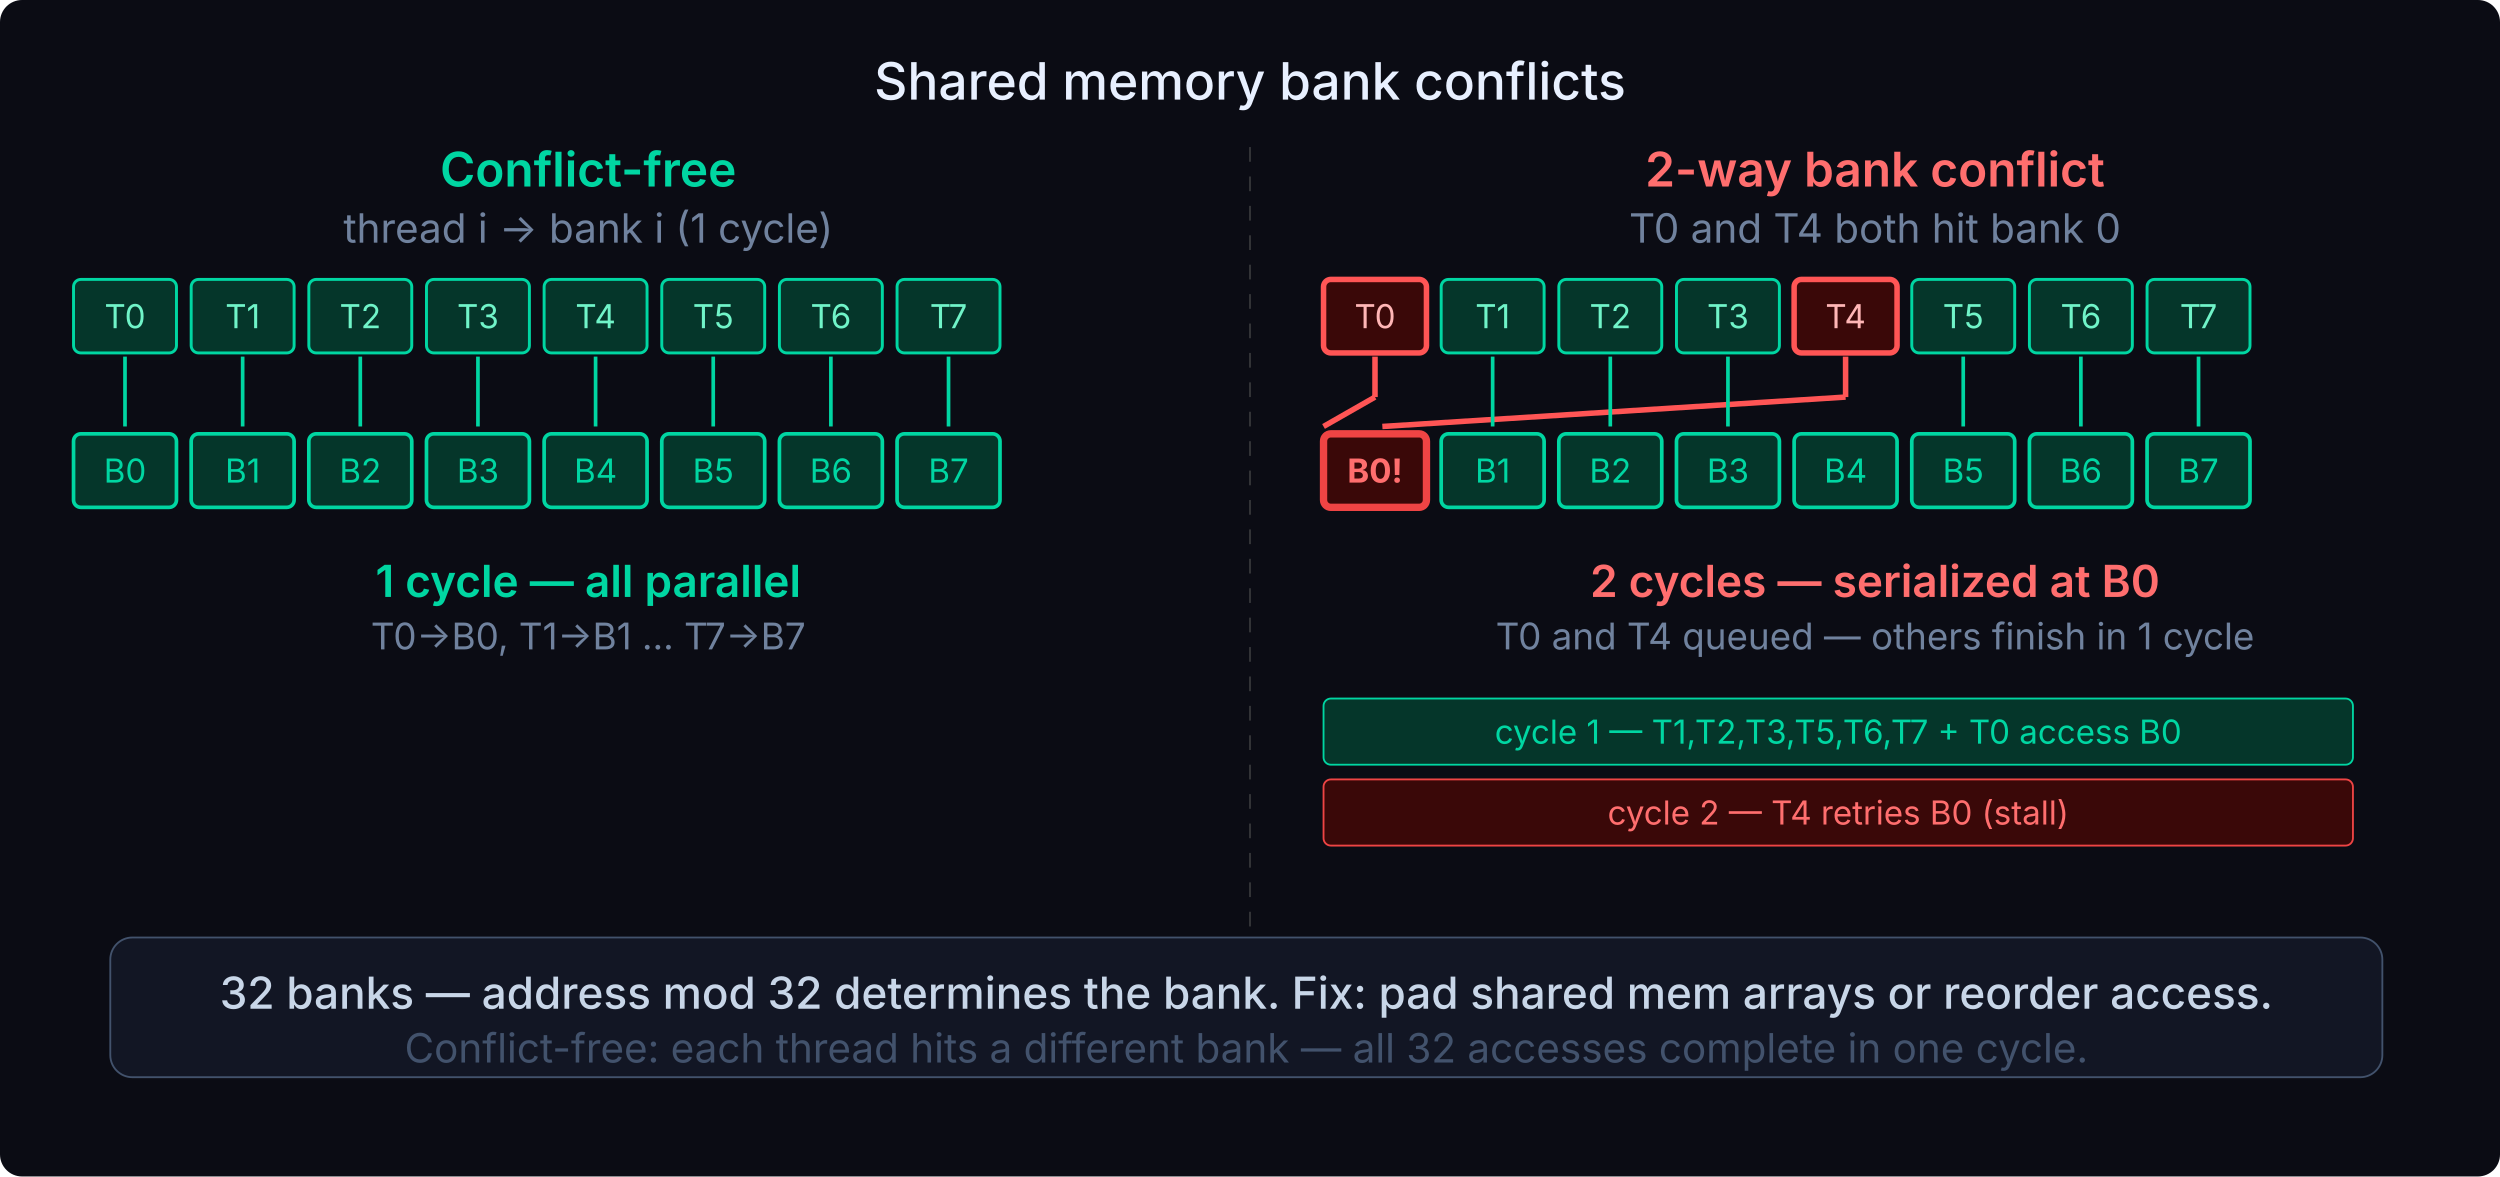
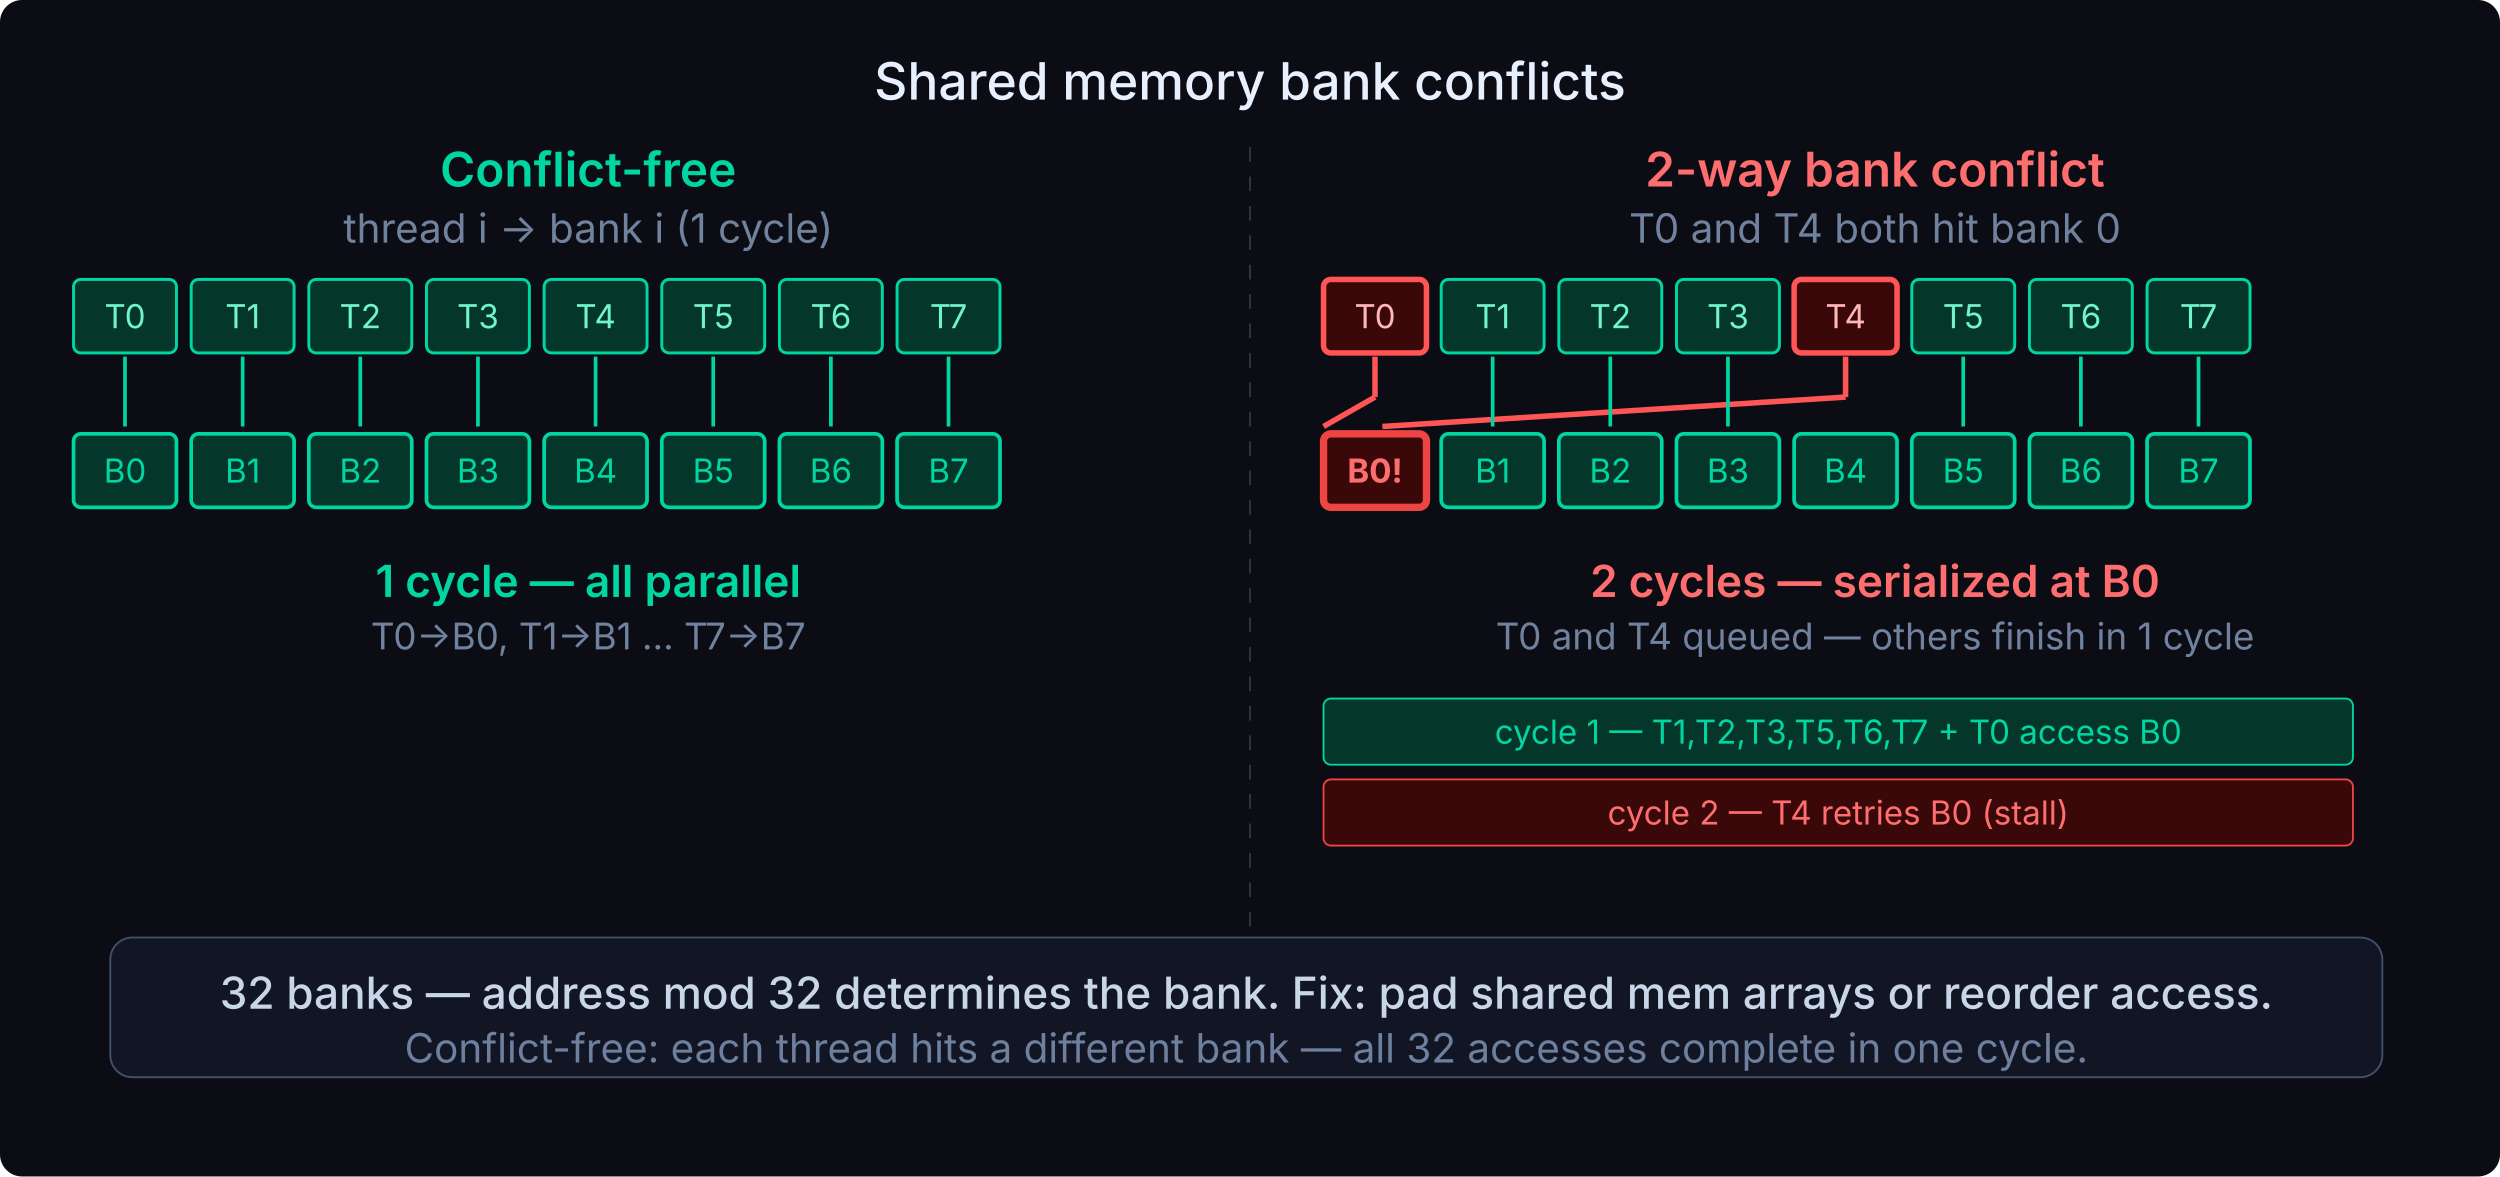
<svg xmlns="http://www.w3.org/2000/svg" width="100%" viewBox="0 0 680 320">
  <rect width="100%" height="100%" fill="#0b0c14" rx="6" />
  <text x="340" y="22" text-anchor="middle" dominant-baseline="central" style="fill:rgb(232, 240, 255);font-family:-apple-system,BlinkMacSystemFont,'Segoe UI',sans-serif;font-size:14px;font-weight:500">Shared memory bank conflicts</text>
  <text x="160" y="46" text-anchor="middle" dominant-baseline="central" style="fill:rgb(0, 214, 162);font-family:-apple-system,BlinkMacSystemFont,'Segoe UI',sans-serif;font-size:13px;font-weight:600">Conflict-free</text>
  <text x="160" y="62" text-anchor="middle" dominant-baseline="central" style="fill:rgb(112, 130, 158);font-family:-apple-system,BlinkMacSystemFont,'Segoe UI',sans-serif;font-size:11px">thread i → bank i (1 cycle)</text>
  <rect x="20" y="76" width="28" height="20" rx="2" fill="rgb(5, 54, 42)" stroke="rgb(0, 214, 162)" stroke-width="0.8" />
  <text x="34" y="86" text-anchor="middle" dominant-baseline="central" style="fill:rgb(112, 244, 200);font-family:-apple-system,BlinkMacSystemFont,'Segoe UI',sans-serif;font-size:9px">T0</text>
  <rect x="52" y="76" width="28" height="20" rx="2" fill="rgb(5, 54, 42)" stroke="rgb(0, 214, 162)" stroke-width="0.8" />
  <text x="66" y="86" text-anchor="middle" dominant-baseline="central" style="fill:rgb(112, 244, 200);font-family:-apple-system,BlinkMacSystemFont,'Segoe UI',sans-serif;font-size:9px">T1</text>
  <rect x="84" y="76" width="28" height="20" rx="2" fill="rgb(5, 54, 42)" stroke="rgb(0, 214, 162)" stroke-width="0.8" />
  <text x="98" y="86" text-anchor="middle" dominant-baseline="central" style="fill:rgb(112, 244, 200);font-family:-apple-system,BlinkMacSystemFont,'Segoe UI',sans-serif;font-size:9px">T2</text>
  <rect x="116" y="76" width="28" height="20" rx="2" fill="rgb(5, 54, 42)" stroke="rgb(0, 214, 162)" stroke-width="0.8" />
  <text x="130" y="86" text-anchor="middle" dominant-baseline="central" style="fill:rgb(112, 244, 200);font-family:-apple-system,BlinkMacSystemFont,'Segoe UI',sans-serif;font-size:9px">T3</text>
  <rect x="148" y="76" width="28" height="20" rx="2" fill="rgb(5, 54, 42)" stroke="rgb(0, 214, 162)" stroke-width="0.8" />
  <text x="162" y="86" text-anchor="middle" dominant-baseline="central" style="fill:rgb(112, 244, 200);font-family:-apple-system,BlinkMacSystemFont,'Segoe UI',sans-serif;font-size:9px">T4</text>
  <rect x="180" y="76" width="28" height="20" rx="2" fill="rgb(5, 54, 42)" stroke="rgb(0, 214, 162)" stroke-width="0.8" />
  <text x="194" y="86" text-anchor="middle" dominant-baseline="central" style="fill:rgb(112, 244, 200);font-family:-apple-system,BlinkMacSystemFont,'Segoe UI',sans-serif;font-size:9px">T5</text>
  <rect x="212" y="76" width="28" height="20" rx="2" fill="rgb(5, 54, 42)" stroke="rgb(0, 214, 162)" stroke-width="0.8" />
  <text x="226" y="86" text-anchor="middle" dominant-baseline="central" style="fill:rgb(112, 244, 200);font-family:-apple-system,BlinkMacSystemFont,'Segoe UI',sans-serif;font-size:9px">T6</text>
  <rect x="244" y="76" width="28" height="20" rx="2" fill="rgb(5, 54, 42)" stroke="rgb(0, 214, 162)" stroke-width="0.8" />
  <text x="258" y="86" text-anchor="middle" dominant-baseline="central" style="fill:rgb(112, 244, 200);font-family:-apple-system,BlinkMacSystemFont,'Segoe UI',sans-serif;font-size:9px">T7</text>
  <line x1="34" y1="97" x2="34" y2="116" style="stroke:rgb(0, 214, 162);stroke-width:1" />
  <line x1="66" y1="97" x2="66" y2="116" style="stroke:rgb(0, 214, 162);stroke-width:1" />
  <line x1="98" y1="97" x2="98" y2="116" style="stroke:rgb(0, 214, 162);stroke-width:1" />
  <line x1="130" y1="97" x2="130" y2="116" style="stroke:rgb(0, 214, 162);stroke-width:1" />
  <line x1="162" y1="97" x2="162" y2="116" style="stroke:rgb(0, 214, 162);stroke-width:1" />
  <line x1="194" y1="97" x2="194" y2="116" style="stroke:rgb(0, 214, 162);stroke-width:1" />
  <line x1="226" y1="97" x2="226" y2="116" style="stroke:rgb(0, 214, 162);stroke-width:1" />
  <line x1="258" y1="97" x2="258" y2="116" style="stroke:rgb(0, 214, 162);stroke-width:1" />
  <rect x="20" y="118" width="28" height="20" rx="2" fill="rgb(5, 54, 42)" stroke="rgb(0, 214, 162)" stroke-width="1" />
  <text x="34" y="128" text-anchor="middle" dominant-baseline="central" style="fill:rgb(0, 214, 162);font-family:-apple-system,BlinkMacSystemFont,'Segoe UI',sans-serif;font-size:9px">B0</text>
  <rect x="52" y="118" width="28" height="20" rx="2" fill="rgb(5, 54, 42)" stroke="rgb(0, 214, 162)" stroke-width="1" />
  <text x="66" y="128" text-anchor="middle" dominant-baseline="central" style="fill:rgb(0, 214, 162);font-family:-apple-system,BlinkMacSystemFont,'Segoe UI',sans-serif;font-size:9px">B1</text>
  <rect x="84" y="118" width="28" height="20" rx="2" fill="rgb(5, 54, 42)" stroke="rgb(0, 214, 162)" stroke-width="1" />
  <text x="98" y="128" text-anchor="middle" dominant-baseline="central" style="fill:rgb(0, 214, 162);font-family:-apple-system,BlinkMacSystemFont,'Segoe UI',sans-serif;font-size:9px">B2</text>
  <rect x="116" y="118" width="28" height="20" rx="2" fill="rgb(5, 54, 42)" stroke="rgb(0, 214, 162)" stroke-width="1" />
  <text x="130" y="128" text-anchor="middle" dominant-baseline="central" style="fill:rgb(0, 214, 162);font-family:-apple-system,BlinkMacSystemFont,'Segoe UI',sans-serif;font-size:9px">B3</text>
  <rect x="148" y="118" width="28" height="20" rx="2" fill="rgb(5, 54, 42)" stroke="rgb(0, 214, 162)" stroke-width="1" />
  <text x="162" y="128" text-anchor="middle" dominant-baseline="central" style="fill:rgb(0, 214, 162);font-family:-apple-system,BlinkMacSystemFont,'Segoe UI',sans-serif;font-size:9px">B4</text>
  <rect x="180" y="118" width="28" height="20" rx="2" fill="rgb(5, 54, 42)" stroke="rgb(0, 214, 162)" stroke-width="1" />
  <text x="194" y="128" text-anchor="middle" dominant-baseline="central" style="fill:rgb(0, 214, 162);font-family:-apple-system,BlinkMacSystemFont,'Segoe UI',sans-serif;font-size:9px">B5</text>
  <rect x="212" y="118" width="28" height="20" rx="2" fill="rgb(5, 54, 42)" stroke="rgb(0, 214, 162)" stroke-width="1" />
  <text x="226" y="128" text-anchor="middle" dominant-baseline="central" style="fill:rgb(0, 214, 162);font-family:-apple-system,BlinkMacSystemFont,'Segoe UI',sans-serif;font-size:9px">B6</text>
  <rect x="244" y="118" width="28" height="20" rx="2" fill="rgb(5, 54, 42)" stroke="rgb(0, 214, 162)" stroke-width="1" />
  <text x="258" y="128" text-anchor="middle" dominant-baseline="central" style="fill:rgb(0, 214, 162);font-family:-apple-system,BlinkMacSystemFont,'Segoe UI',sans-serif;font-size:9px">B7</text>
  <text x="160" y="158" text-anchor="middle" dominant-baseline="central" style="fill:rgb(0, 214, 162);font-family:-apple-system,BlinkMacSystemFont,'Segoe UI',sans-serif;font-size:12px;font-weight:600">1 cycle — all parallel</text>
  <text x="160" y="173" text-anchor="middle" dominant-baseline="central" style="fill:rgb(112, 130, 158);font-family:-apple-system,BlinkMacSystemFont,'Segoe UI',sans-serif;font-size:10px">T0→B0, T1→B1 … T7→B7</text>
  <line x1="340" y1="40" x2="340" y2="280" stroke="rgba(222,220,209,0.2)" stroke-width="0.5" stroke-dasharray="4 4" />
  <text x="510" y="46" text-anchor="middle" dominant-baseline="central" style="fill:rgb(255, 110, 110);font-family:-apple-system,BlinkMacSystemFont,'Segoe UI',sans-serif;font-size:13px;font-weight:600">2-way bank conflict</text>
  <text x="510" y="62" text-anchor="middle" dominant-baseline="central" style="fill:rgb(112, 130, 158);font-family:-apple-system,BlinkMacSystemFont,'Segoe UI',sans-serif;font-size:11px">T0 and T4 both hit bank 0</text>
  <rect x="360" y="76" width="28" height="20" rx="2" fill="rgb(58, 8, 8)" stroke="rgb(255, 85, 85)" stroke-width="1.5" />
  <text x="374" y="86" text-anchor="middle" dominant-baseline="central" style="fill:rgb(255, 182, 182);font-family:-apple-system,BlinkMacSystemFont,'Segoe UI',sans-serif;font-size:9px">T0</text>
  <rect x="392" y="76" width="28" height="20" rx="2" fill="rgb(5, 54, 42)" stroke="rgb(0, 214, 162)" stroke-width="0.8" />
  <text x="406" y="86" text-anchor="middle" dominant-baseline="central" style="fill:rgb(112, 244, 200);font-family:-apple-system,BlinkMacSystemFont,'Segoe UI',sans-serif;font-size:9px">T1</text>
  <rect x="424" y="76" width="28" height="20" rx="2" fill="rgb(5, 54, 42)" stroke="rgb(0, 214, 162)" stroke-width="0.8" />
  <text x="438" y="86" text-anchor="middle" dominant-baseline="central" style="fill:rgb(112, 244, 200);font-family:-apple-system,BlinkMacSystemFont,'Segoe UI',sans-serif;font-size:9px">T2</text>
  <rect x="456" y="76" width="28" height="20" rx="2" fill="rgb(5, 54, 42)" stroke="rgb(0, 214, 162)" stroke-width="0.8" />
  <text x="470" y="86" text-anchor="middle" dominant-baseline="central" style="fill:rgb(112, 244, 200);font-family:-apple-system,BlinkMacSystemFont,'Segoe UI',sans-serif;font-size:9px">T3</text>
  <rect x="488" y="76" width="28" height="20" rx="2" fill="rgb(58, 8, 8)" stroke="rgb(255, 85, 85)" stroke-width="1.5" />
  <text x="502" y="86" text-anchor="middle" dominant-baseline="central" style="fill:rgb(255, 182, 182);font-family:-apple-system,BlinkMacSystemFont,'Segoe UI',sans-serif;font-size:9px">T4</text>
  <rect x="520" y="76" width="28" height="20" rx="2" fill="rgb(5, 54, 42)" stroke="rgb(0, 214, 162)" stroke-width="0.8" />
  <text x="534" y="86" text-anchor="middle" dominant-baseline="central" style="fill:rgb(112, 244, 200);font-family:-apple-system,BlinkMacSystemFont,'Segoe UI',sans-serif;font-size:9px">T5</text>
  <rect x="552" y="76" width="28" height="20" rx="2" fill="rgb(5, 54, 42)" stroke="rgb(0, 214, 162)" stroke-width="0.8" />
  <text x="566" y="86" text-anchor="middle" dominant-baseline="central" style="fill:rgb(112, 244, 200);font-family:-apple-system,BlinkMacSystemFont,'Segoe UI',sans-serif;font-size:9px">T6</text>
  <rect x="584" y="76" width="28" height="20" rx="2" fill="rgb(5, 54, 42)" stroke="rgb(0, 214, 162)" stroke-width="0.8" />
  <text x="598" y="86" text-anchor="middle" dominant-baseline="central" style="fill:rgb(112, 244, 200);font-family:-apple-system,BlinkMacSystemFont,'Segoe UI',sans-serif;font-size:9px">T7</text>
  <line x1="374" y1="97" x2="374" y2="108" style="stroke:rgb(255, 85, 85);stroke-width:1.5" />
  <path d="M374 108 L360 116" style="fill:none;stroke:rgb(255, 85, 85);stroke-width:1.5" />
  <line x1="502" y1="97" x2="502" y2="108" style="stroke:rgb(255, 85, 85);stroke-width:1.5" />
  <path d="M502 108 L376 116" style="fill:none;stroke:rgb(255, 85, 85);stroke-width:1.5" />
  <line x1="406" y1="97" x2="406" y2="116" style="stroke:rgb(0, 214, 162);stroke-width:1" />
  <line x1="438" y1="97" x2="438" y2="116" style="stroke:rgb(0, 214, 162);stroke-width:1" />
  <line x1="470" y1="97" x2="470" y2="116" style="stroke:rgb(0, 214, 162);stroke-width:1" />
  <line x1="534" y1="97" x2="534" y2="116" style="stroke:rgb(0, 214, 162);stroke-width:1" />
  <line x1="566" y1="97" x2="566" y2="116" style="stroke:rgb(0, 214, 162);stroke-width:1" />
  <line x1="598" y1="97" x2="598" y2="116" style="stroke:rgb(0, 214, 162);stroke-width:1" />
  <rect x="360" y="118" width="28" height="20" rx="2" fill="rgb(58, 8, 8)" stroke="rgb(239, 68, 68)" stroke-width="2" />
  <text x="374" y="128" text-anchor="middle" dominant-baseline="central" style="fill:rgb(255, 110, 110);font-family:-apple-system,BlinkMacSystemFont,'Segoe UI',sans-serif;font-size:9px;font-weight:700">B0!</text>
  <rect x="392" y="118" width="28" height="20" rx="2" fill="rgb(5, 54, 42)" stroke="rgb(0, 214, 162)" stroke-width="1" />
  <text x="406" y="128" text-anchor="middle" dominant-baseline="central" style="fill:rgb(0, 214, 162);font-family:-apple-system,BlinkMacSystemFont,'Segoe UI',sans-serif;font-size:9px">B1</text>
  <rect x="424" y="118" width="28" height="20" rx="2" fill="rgb(5, 54, 42)" stroke="rgb(0, 214, 162)" stroke-width="1" />
  <text x="438" y="128" text-anchor="middle" dominant-baseline="central" style="fill:rgb(0, 214, 162);font-family:-apple-system,BlinkMacSystemFont,'Segoe UI',sans-serif;font-size:9px">B2</text>
  <rect x="456" y="118" width="28" height="20" rx="2" fill="rgb(5, 54, 42)" stroke="rgb(0, 214, 162)" stroke-width="1" />
  <text x="470" y="128" text-anchor="middle" dominant-baseline="central" style="fill:rgb(0, 214, 162);font-family:-apple-system,BlinkMacSystemFont,'Segoe UI',sans-serif;font-size:9px">B3</text>
  <rect x="488" y="118" width="28" height="20" rx="2" fill="rgb(5, 54, 42)" stroke="rgb(0, 214, 162)" stroke-width="1" />
  <text x="502" y="128" text-anchor="middle" dominant-baseline="central" style="fill:rgb(0, 214, 162);font-family:-apple-system,BlinkMacSystemFont,'Segoe UI',sans-serif;font-size:9px">B4</text>
  <rect x="520" y="118" width="28" height="20" rx="2" fill="rgb(5, 54, 42)" stroke="rgb(0, 214, 162)" stroke-width="1" />
  <text x="534" y="128" text-anchor="middle" dominant-baseline="central" style="fill:rgb(0, 214, 162);font-family:-apple-system,BlinkMacSystemFont,'Segoe UI',sans-serif;font-size:9px">B5</text>
  <rect x="552" y="118" width="28" height="20" rx="2" fill="rgb(5, 54, 42)" stroke="rgb(0, 214, 162)" stroke-width="1" />
  <text x="566" y="128" text-anchor="middle" dominant-baseline="central" style="fill:rgb(0, 214, 162);font-family:-apple-system,BlinkMacSystemFont,'Segoe UI',sans-serif;font-size:9px">B6</text>
  <rect x="584" y="118" width="28" height="20" rx="2" fill="rgb(5, 54, 42)" stroke="rgb(0, 214, 162)" stroke-width="1" />
  <text x="598" y="128" text-anchor="middle" dominant-baseline="central" style="fill:rgb(0, 214, 162);font-family:-apple-system,BlinkMacSystemFont,'Segoe UI',sans-serif;font-size:9px">B7</text>
  <text x="510" y="158" text-anchor="middle" dominant-baseline="central" style="fill:rgb(255, 110, 110);font-family:-apple-system,BlinkMacSystemFont,'Segoe UI',sans-serif;font-size:12px;font-weight:600">2 cycles — serialized at B0</text>
  <text x="510" y="173" text-anchor="middle" dominant-baseline="central" style="fill:rgb(112, 130, 158);font-family:-apple-system,BlinkMacSystemFont,'Segoe UI',sans-serif;font-size:10px">T0 and T4 queued — others finish in 1 cycle</text>
  <rect x="360" y="190" width="280" height="18" rx="2" fill="rgb(5, 54, 42)" stroke="rgb(0, 214, 162)" stroke-width="0.5" />
  <text x="500" y="199" text-anchor="middle" dominant-baseline="central" style="fill:rgb(0, 214, 162);font-family:-apple-system,BlinkMacSystemFont,'Segoe UI',sans-serif;font-size:9px">cycle 1 — T1,T2,T3,T5,T6,T7 + T0 access B0</text>
  <rect x="360" y="212" width="280" height="18" rx="2" fill="rgb(58, 8, 8)" stroke="rgb(239, 68, 68)" stroke-width="0.5" />
  <text x="500" y="221" text-anchor="middle" dominant-baseline="central" style="fill:rgb(255, 110, 110);font-family:-apple-system,BlinkMacSystemFont,'Segoe UI',sans-serif;font-size:9px">cycle 2 — T4 retries B0 (stall)</text>
  <rect x="30" y="255" width="618" height="38" rx="6" fill="rgb(18, 22, 36)" stroke="rgb(66, 82, 108)" stroke-width="0.5" />
  <text x="339" y="270" text-anchor="middle" dominant-baseline="central" style="fill:rgb(200, 214, 232);font-family:-apple-system,BlinkMacSystemFont,'Segoe UI',sans-serif;font-size:12px;font-weight:500">32 banks — address mod 32 determines the bank. Fix: pad shared mem arrays or reorder access.</text>
-   <text x="339" y="285" text-anchor="middle" dominant-baseline="central" style="fill:rgb(66, 82, 108);font-family:-apple-system,BlinkMacSystemFont,'Segoe UI',sans-serif;font-size:11px">Conflict-free: each thread hits a different bank — all 32 accesses complete in one cycle.</text>
+   <text x="339" y="285" text-anchor="middle" dominant-baseline="central" style="fill:rgb(110,128,158);font-family:-apple-system,BlinkMacSystemFont,'Segoe UI',sans-serif;font-size:11px">Conflict-free: each thread hits a different bank — all 32 accesses complete in one cycle.</text>
</svg>
